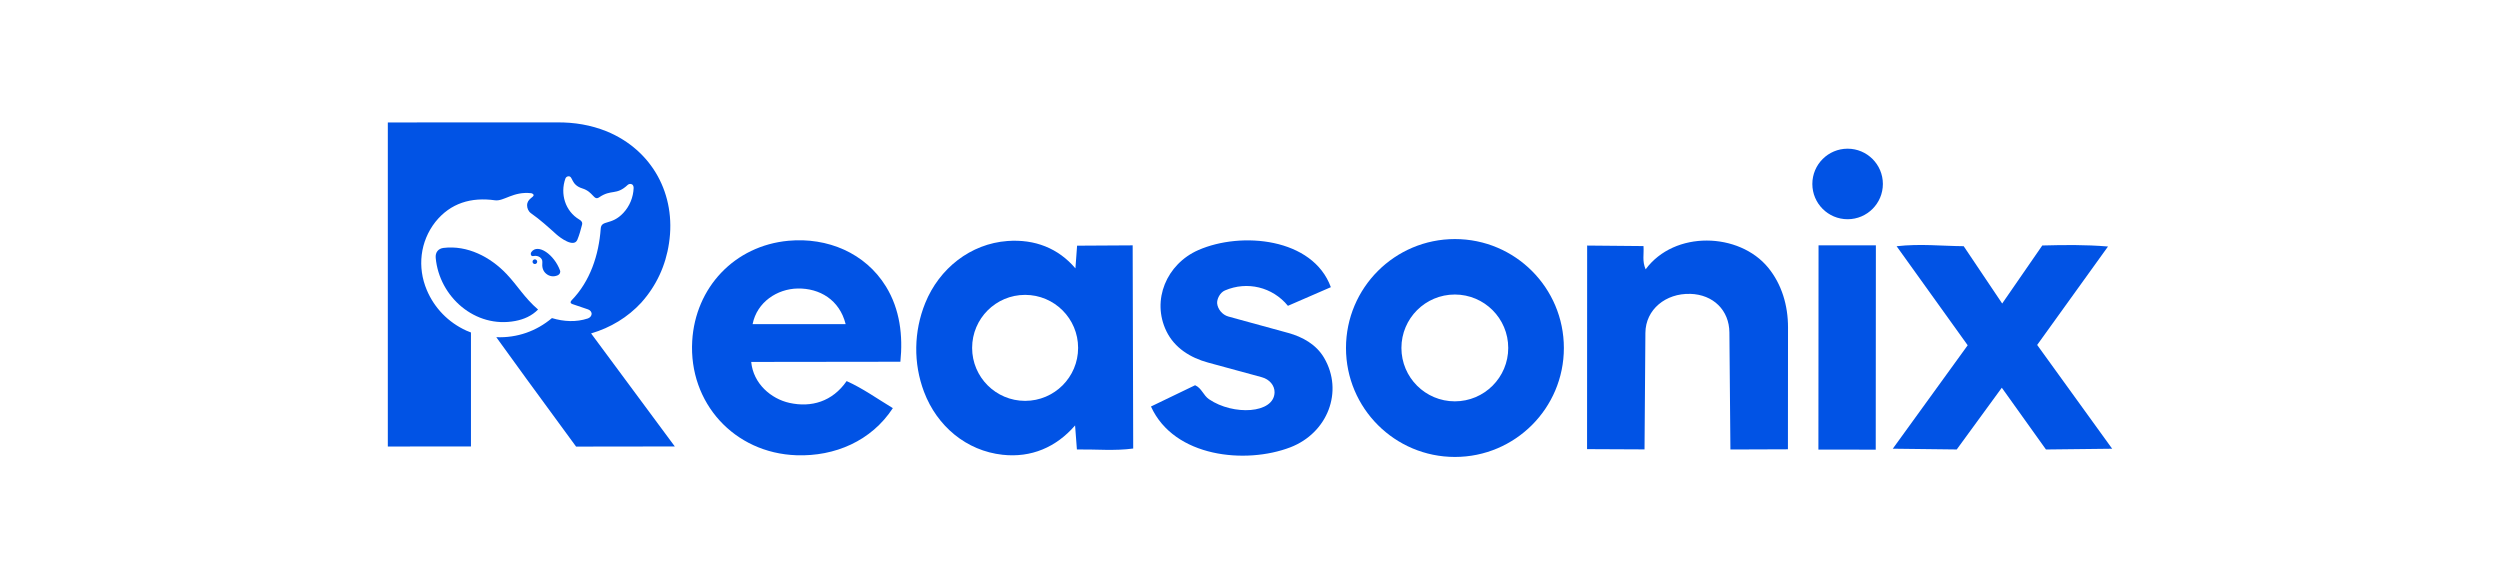
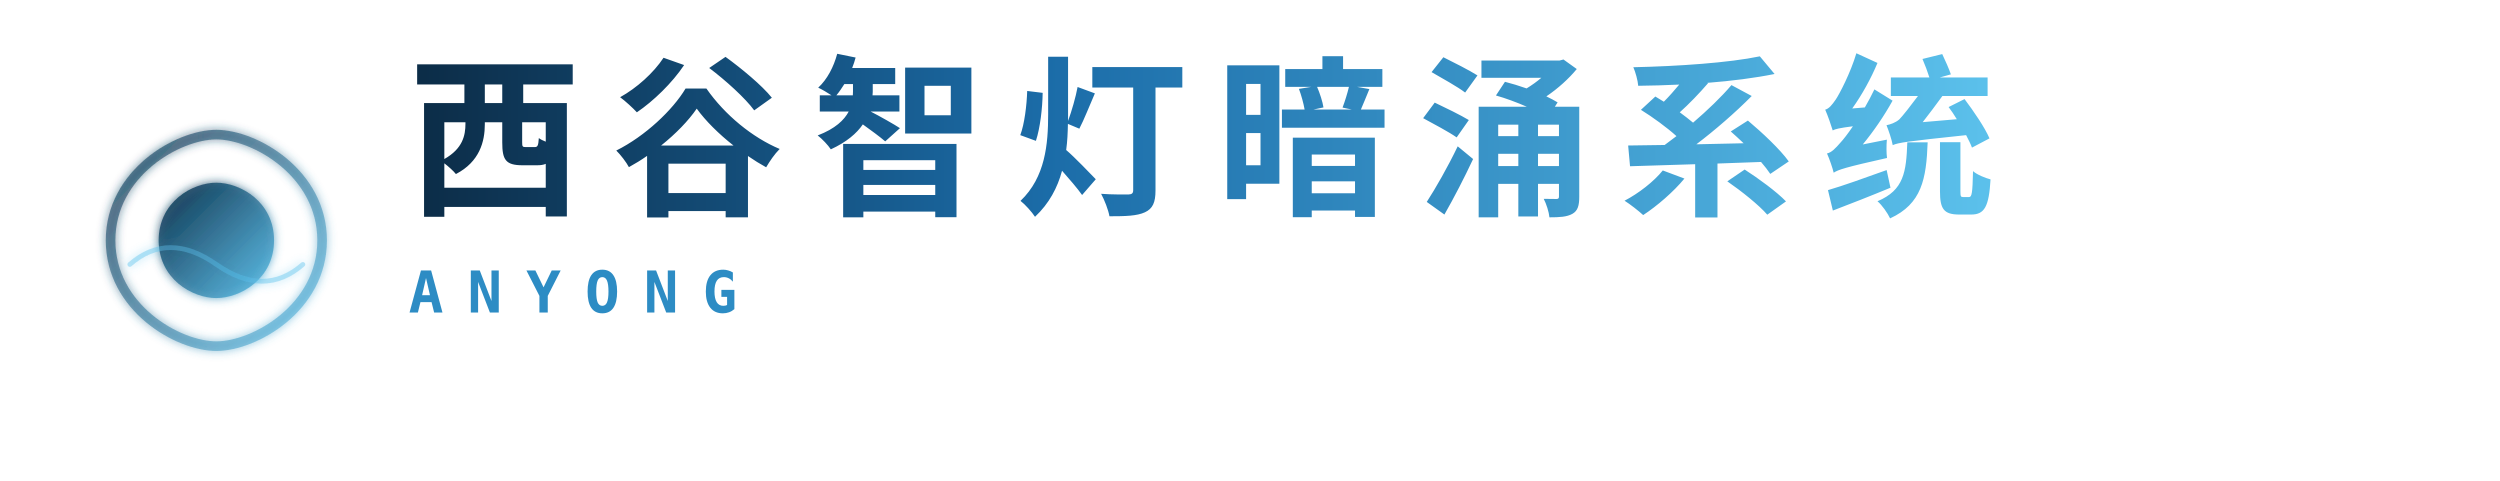
- <svg xmlns="http://www.w3.org/2000/svg" id="_图层_1" data-name="图层 1" viewBox="0 0 1692.66 392.25">
+ <svg xmlns="http://www.w3.org/2000/svg" viewBox="0 0 520 100" role="img" aria-label="西谷智灯暗涌系统">
  <defs>
-     <style>
-       .cls-1 {
-         fill: #0153e5;
-       }
-     </style>
+     <linearGradient id="g" x1="0%" y1="0%" x2="100%" y2="0%">
+       <stop offset="0%" stop-color="#0c2d48" />
+       <stop offset="40%" stop-color="#1b6ca8" />
+       <stop offset="100%" stop-color="#5bc0eb" />
+     </linearGradient>
+     <linearGradient id="gm" x1="0%" y1="0%" x2="100%" y2="100%">
+       <stop offset="0%" stop-color="#0c2d48" />
+       <stop offset="100%" stop-color="#5bc0eb" />
+     </linearGradient>
+     <filter id="glow" x="-50%" y="-50%" width="200%" height="200%">
+       <feGaussianBlur stdDeviation="1" result="blur" />
+       <feMerge>
+         <feMergeNode in="blur" />
+         <feMergeNode in="SourceGraphic" />
+       </feMerge>
+     </filter>
  </defs>
-   <path class="cls-1" d="M767.26,303.68c-12.37,1.71-24.96.46-38.13.63l-1.23-16.27c-12.87,14.9-29.84,21.97-49.07,19.87-24.58-2.69-44.41-19.38-53.2-42.6-7.32-19.32-6.99-40.86.81-60.12,9.5-23.46,30.72-40.21,55.73-42.02,18.41-1.33,34.33,4.84,45.96,18.54l1.13-15.37,37.63-.22.36,137.56ZM729.95,235.53c0-19.82-16.06-35.88-35.88-35.88s-35.88,16.06-35.88,35.88,16.06,35.88,35.88,35.88,35.88-16.06,35.88-35.88Z" />
-   <path class="cls-1" d="M573.23,258.02c11.08,4.99,20.6,11.87,31.28,18.31-14.54,22.26-39.3,32.78-65.14,31.91-42.29-1.42-73.12-35.5-70.7-77.31,2.1-36.29,28.66-64.56,65.17-67.92,26.31-2.42,52.01,8.19,66.02,30.99,9.52,15.5,11.55,33.39,9.76,50.92l-101,.13c1.4,14.77,13.51,25.01,25.92,27.74,14.72,3.24,29.02-.82,38.69-14.77ZM572.56,219.47c-4.12-16.52-17.68-24.4-32.5-24.13-13.74.25-27.5,9.07-30.5,24.11l63,.02Z" />
-   <path class="cls-1" d="M1058.84,235.62c0,40.74-33.02,73.76-73.76,73.76s-73.76-33.02-73.76-73.76,33.02-73.76,73.76-73.76,73.76,33.02,73.76,73.76ZM1021.17,235.57c0-19.97-16.19-36.16-36.16-36.16s-36.16,16.19-36.16,36.16,16.19,36.16,36.16,36.16,36.16-16.19,36.16-36.16Z" />
-   <path class="cls-1" d="M1144.36,198.98c-16.4-.48-30.2,10.42-30.32,26.41l-.59,78.88-38.91-.18.06-137.83,38.15.35c.41,5.66-1.03,9.97,1.45,15.75,19.54-26.51,63.34-25.07,82.95-1.16,9.2,11.23,13.46,25.62,13.45,40.38l-.06,82.62-38.94.14-.69-79.28c-.13-14.92-10.82-25.64-26.54-26.1Z" />
-   <path class="cls-1" d="M1430.09,303.82l-44.84.51-29.9-41.82-30.52,41.81-43.29-.52,50.71-70.03-48.12-67.06c16.29-1.81,30.31-.14,45.42-.02l26.06,38.81,27.14-39.29c14.85-.38,28.79-.61,44.5.69l-47.96,66.65,50.79,70.28Z" />
-   <path class="cls-1" d="M873.65,302.86c-30.01,11.52-78.69,6.96-94.37-27.63l29.88-14.4c4.49,1.96,5.5,6.8,9.44,9.49,16.43,11.17,43.99,9.75,44.36-4.61.12-4.72-3.46-8.89-8.58-10.29l-36.51-9.95c-11.77-3.21-22.59-9.81-28.13-21.2-10.25-21.06.12-45.53,21.63-54.96,29.01-12.72,77.53-8.27,89.7,25.13l-29.06,12.62c-10.47-12.8-27.66-16.84-42.64-10.42-3.51,1.5-5.54,6.03-5.28,8.81.35,3.7,3.39,7.71,7.59,8.86l40.46,11.09c9.77,2.68,19.02,7.82,24.29,16.77,13.52,22.96,2.31,51.05-22.78,60.69Z" />
-   <rect class="cls-1" x="1181.54" y="215.87" width="138.32" height="38.82" transform="translate(1014.48 1485.8) rotate(-89.96)" />
-   <circle class="cls-1" cx="1250.95" cy="124.55" r="23.88" />
-   <g>
-     <path class="cls-1" d="M369.75,185.3c2.09,1.76,4.98,2.41,7.95,1.06,1.18-.54,1.96-1.91,1.47-3.25-3.92-10.71-14.97-18.54-19.38-12.48-.54.74-.52,1.7-.11,2.29.32.47.97.57,1.82.4,2.68-.56,6.02,1.31,5.7,4.3-.33,3.12.3,5.79,2.56,7.69Z" />
-     <path class="cls-1" d="M434.28,204.78c10.12-11.32,16.46-25.01,18.67-40.07,5.04-32.93-11.31-63.01-42.11-75.75-10.83-4.35-21.95-6.2-33.76-6.09l-114.5.03v219.42s56.29-.04,56.29-.04v-77.17c-1.86-.69-3.15-1.27-3.15-1.27-12.24-5.59-21.6-15.29-26.74-27.44-6.56-15.51-4.54-32.9,5.78-46.12,10.28-12.84,24.31-16.92,40.41-14.67,5.95.83,12.3-6.15,24.4-4.81.81.09,1.63.7,1.71,1.18.28,1.65-4.4,2.54-4.4,7.05,0,1.9.85,4.1,2.65,5.36,6.17,4.33,11.51,9.19,17.1,14.22,2.72,2.44,11.93,9.31,14.27,3.72,1.37-3.26,2.27-6.68,3.18-10.15.45-1.72-.5-2.74-1.89-3.56-9.5-5.63-13.08-17.35-9.37-27.74.36-1,1.29-1.49,2.08-1.52,3.19-.14,1.49,5.78,9.38,8.21,7.49,2.31,7.71,8.53,11.35,6.05,8.48-5.78,11.54-1.05,19.41-8.46.81-.76,2.2-.82,3.04-.23.52.36.97,1.29.93,2.38-.23,6.26-2.67,12.24-6.95,16.84-8.09,8.69-14.89,4.53-15.33,10.62-1.29,17.86-7.13,35.69-19.81,48.66-.41.42-.65,1.01-.58,1.41.07.42.57.83,1.12,1.01l10.68,3.63c1.51.51,2.6,1.87,2.41,3.31-.17,1.26-1.17,2.37-2.61,2.85-7.84,2.59-16.26,2.14-24.24-.27-10.56,8.89-23.54,13.48-37.68,12.93l20.53,28.34,33.49,45.73,66.85-.09-56.68-76.53c13.19-3.89,24.78-10.87,34.07-20.94Z" />
-     <circle class="cls-1" cx="362.14" cy="177.19" r="1.58" />
-     <path class="cls-1" d="M300.31,167.85c-3.53.43-5.65,2.96-5.31,6.74,2.39,26.35,26.7,47.92,53.94,42.72,5.8-1.11,11.08-3.41,15.36-7.74-9.27-7.98-13.79-16.12-21.41-24.13-10.91-11.47-26.43-19.54-42.58-17.59Z" />
+   <g transform="translate(45, 50)" filter="url(#glow)">
+     <path d="M -22,0 C -22,-14 -8,-22 0,-22 C 8,-22 22,-14 22,0 C 22,14 8,22 0,22 C -8,22 -22,14 -22,0 Z" fill="none" stroke="url(#gm)" stroke-width="2" opacity="0.6" />
+     <path d="M -12,0 C -12,-8 -5,-12 0,-12 C 5,-12 12,-8 12,0 C 12,8 5,12 0,12 C -5,12 -12,8 -12,0 Z" fill="url(#gm)" opacity="0.85" />
+     <path d="M -18,5 Q -10,-2 0,5 Q 10,12 18,5" fill="none" stroke="#5bc0eb" stroke-width="1" stroke-linecap="round" opacity="0.4" />
  </g>
+   <text x="85" y="42" font-family="'PingFang SC','Noto Sans SC','Microsoft YaHei',sans-serif" font-size="36" font-weight="800" fill="url(#g)" letter-spacing="6">西谷智灯暗涌系统</text>
+   <text x="85" y="65" font-family="ui-monospace,SFMono-Regular,Menlo,monospace" font-size="12" font-weight="600" fill="#2d8cc4" letter-spacing="5">ANYONG</text>
</svg>
